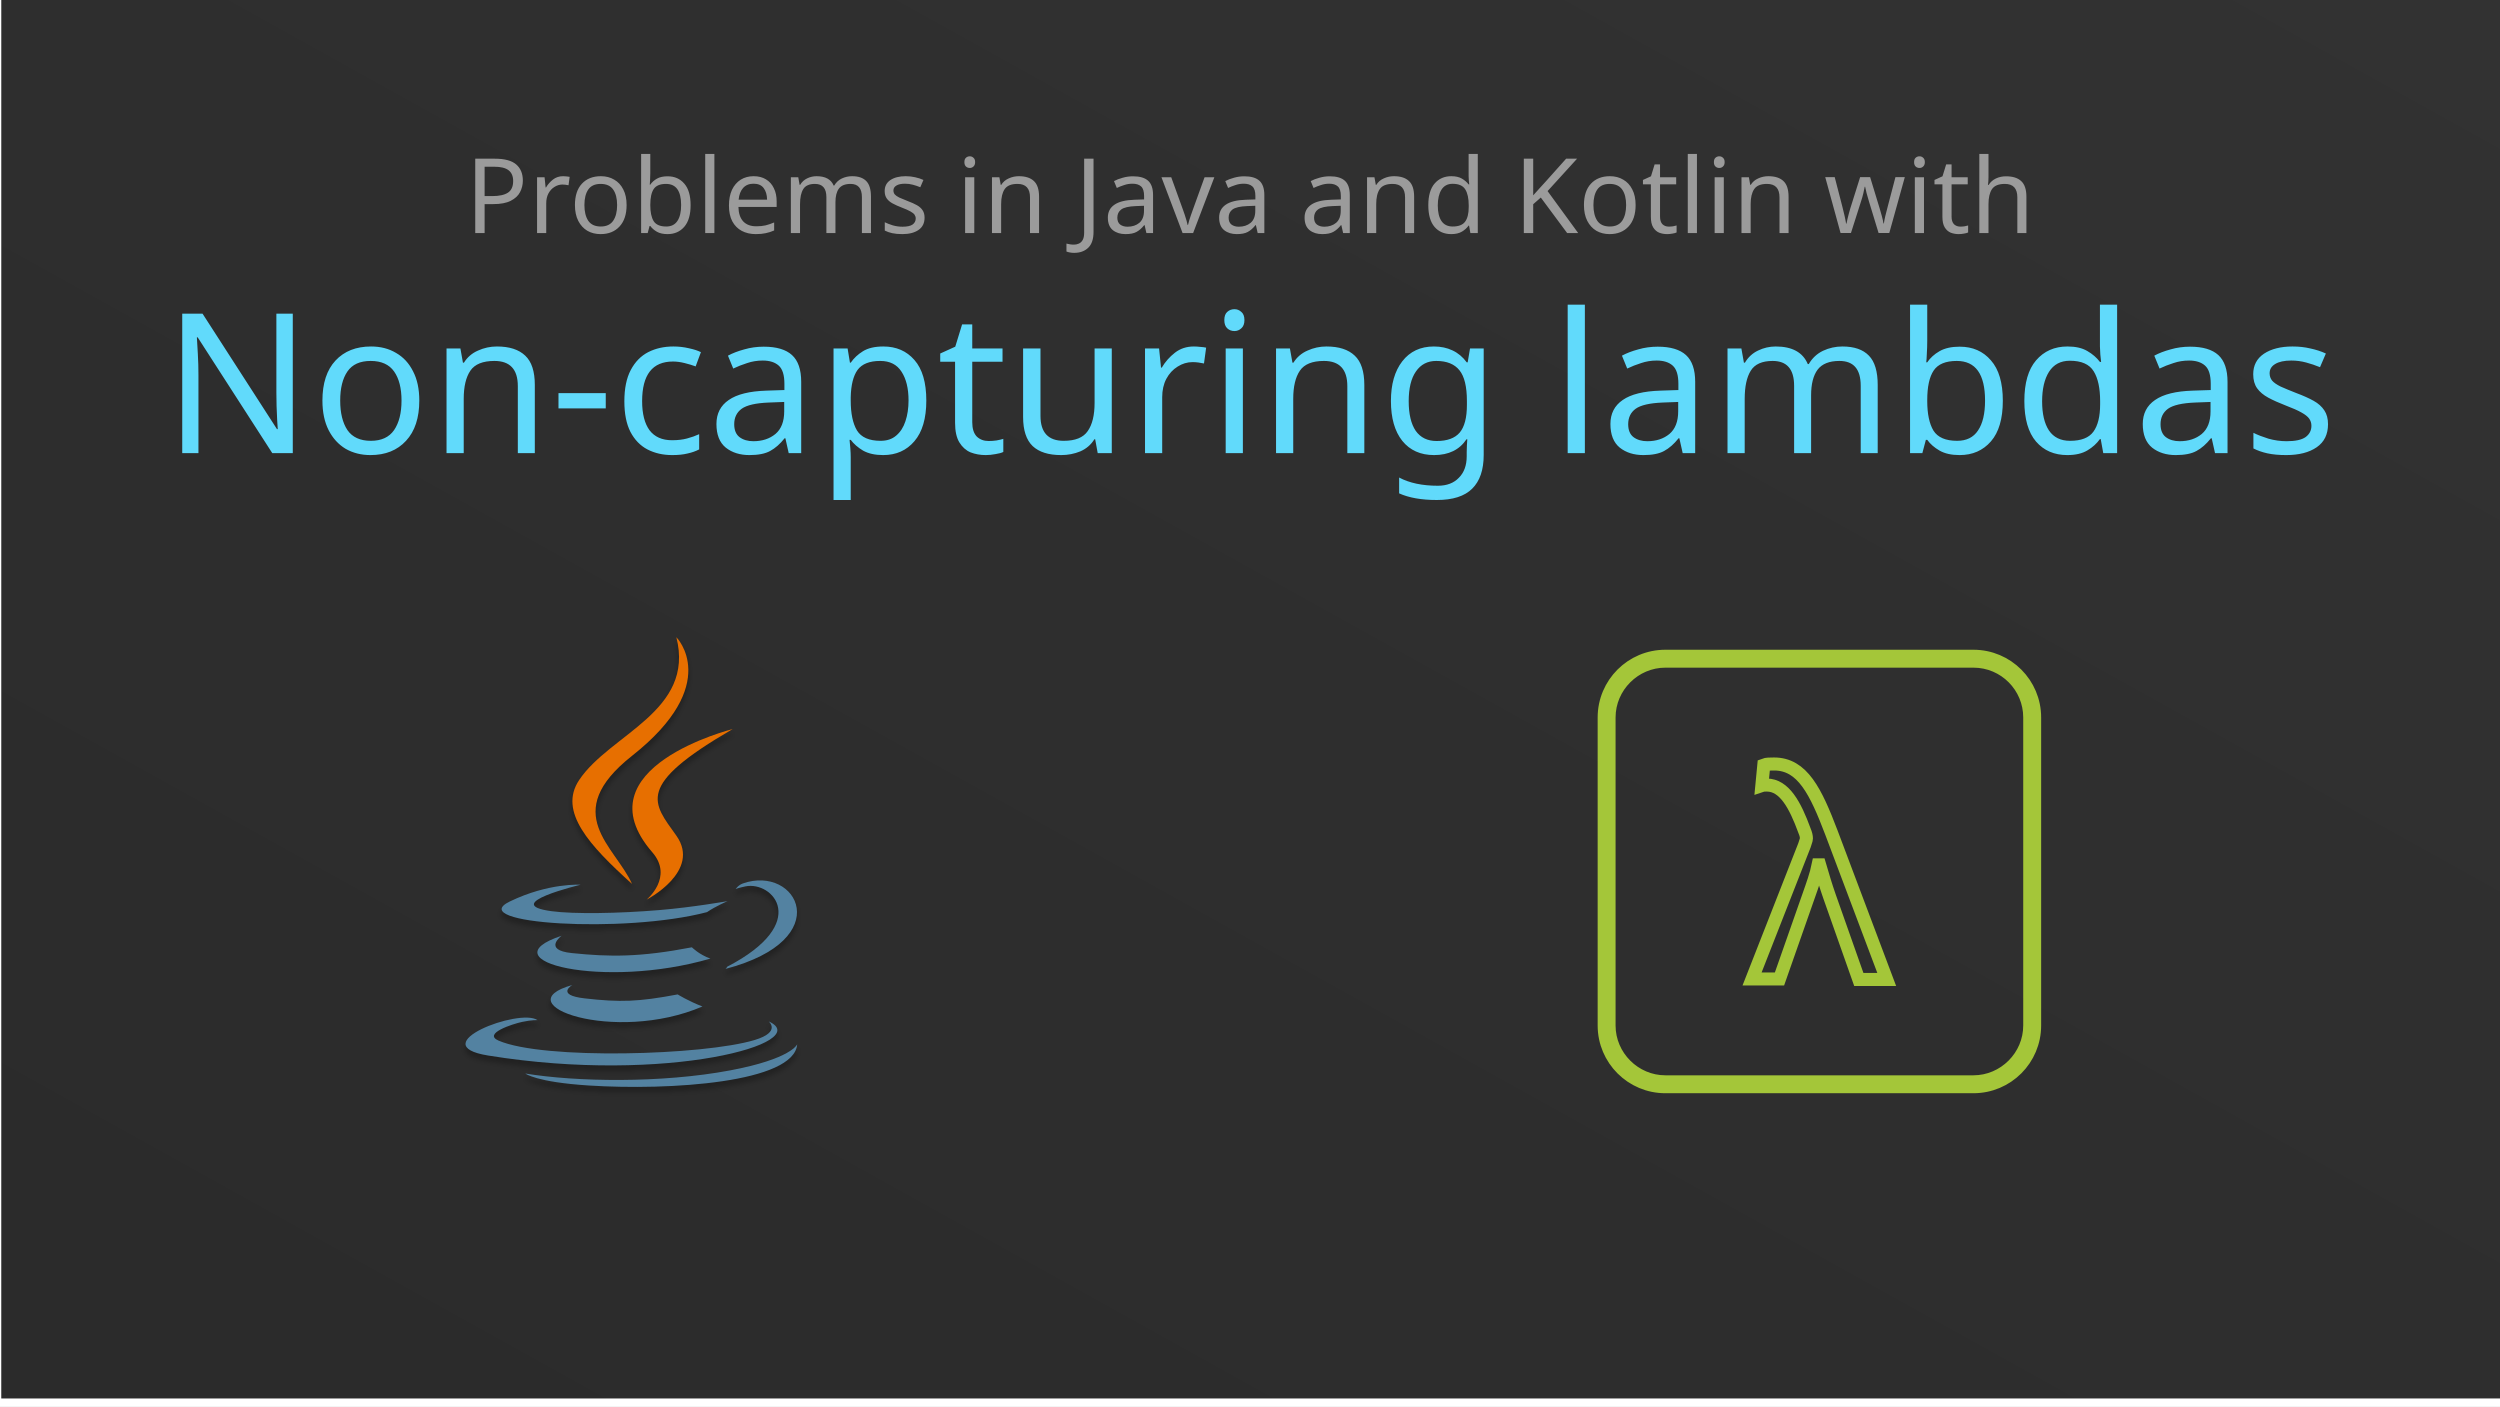
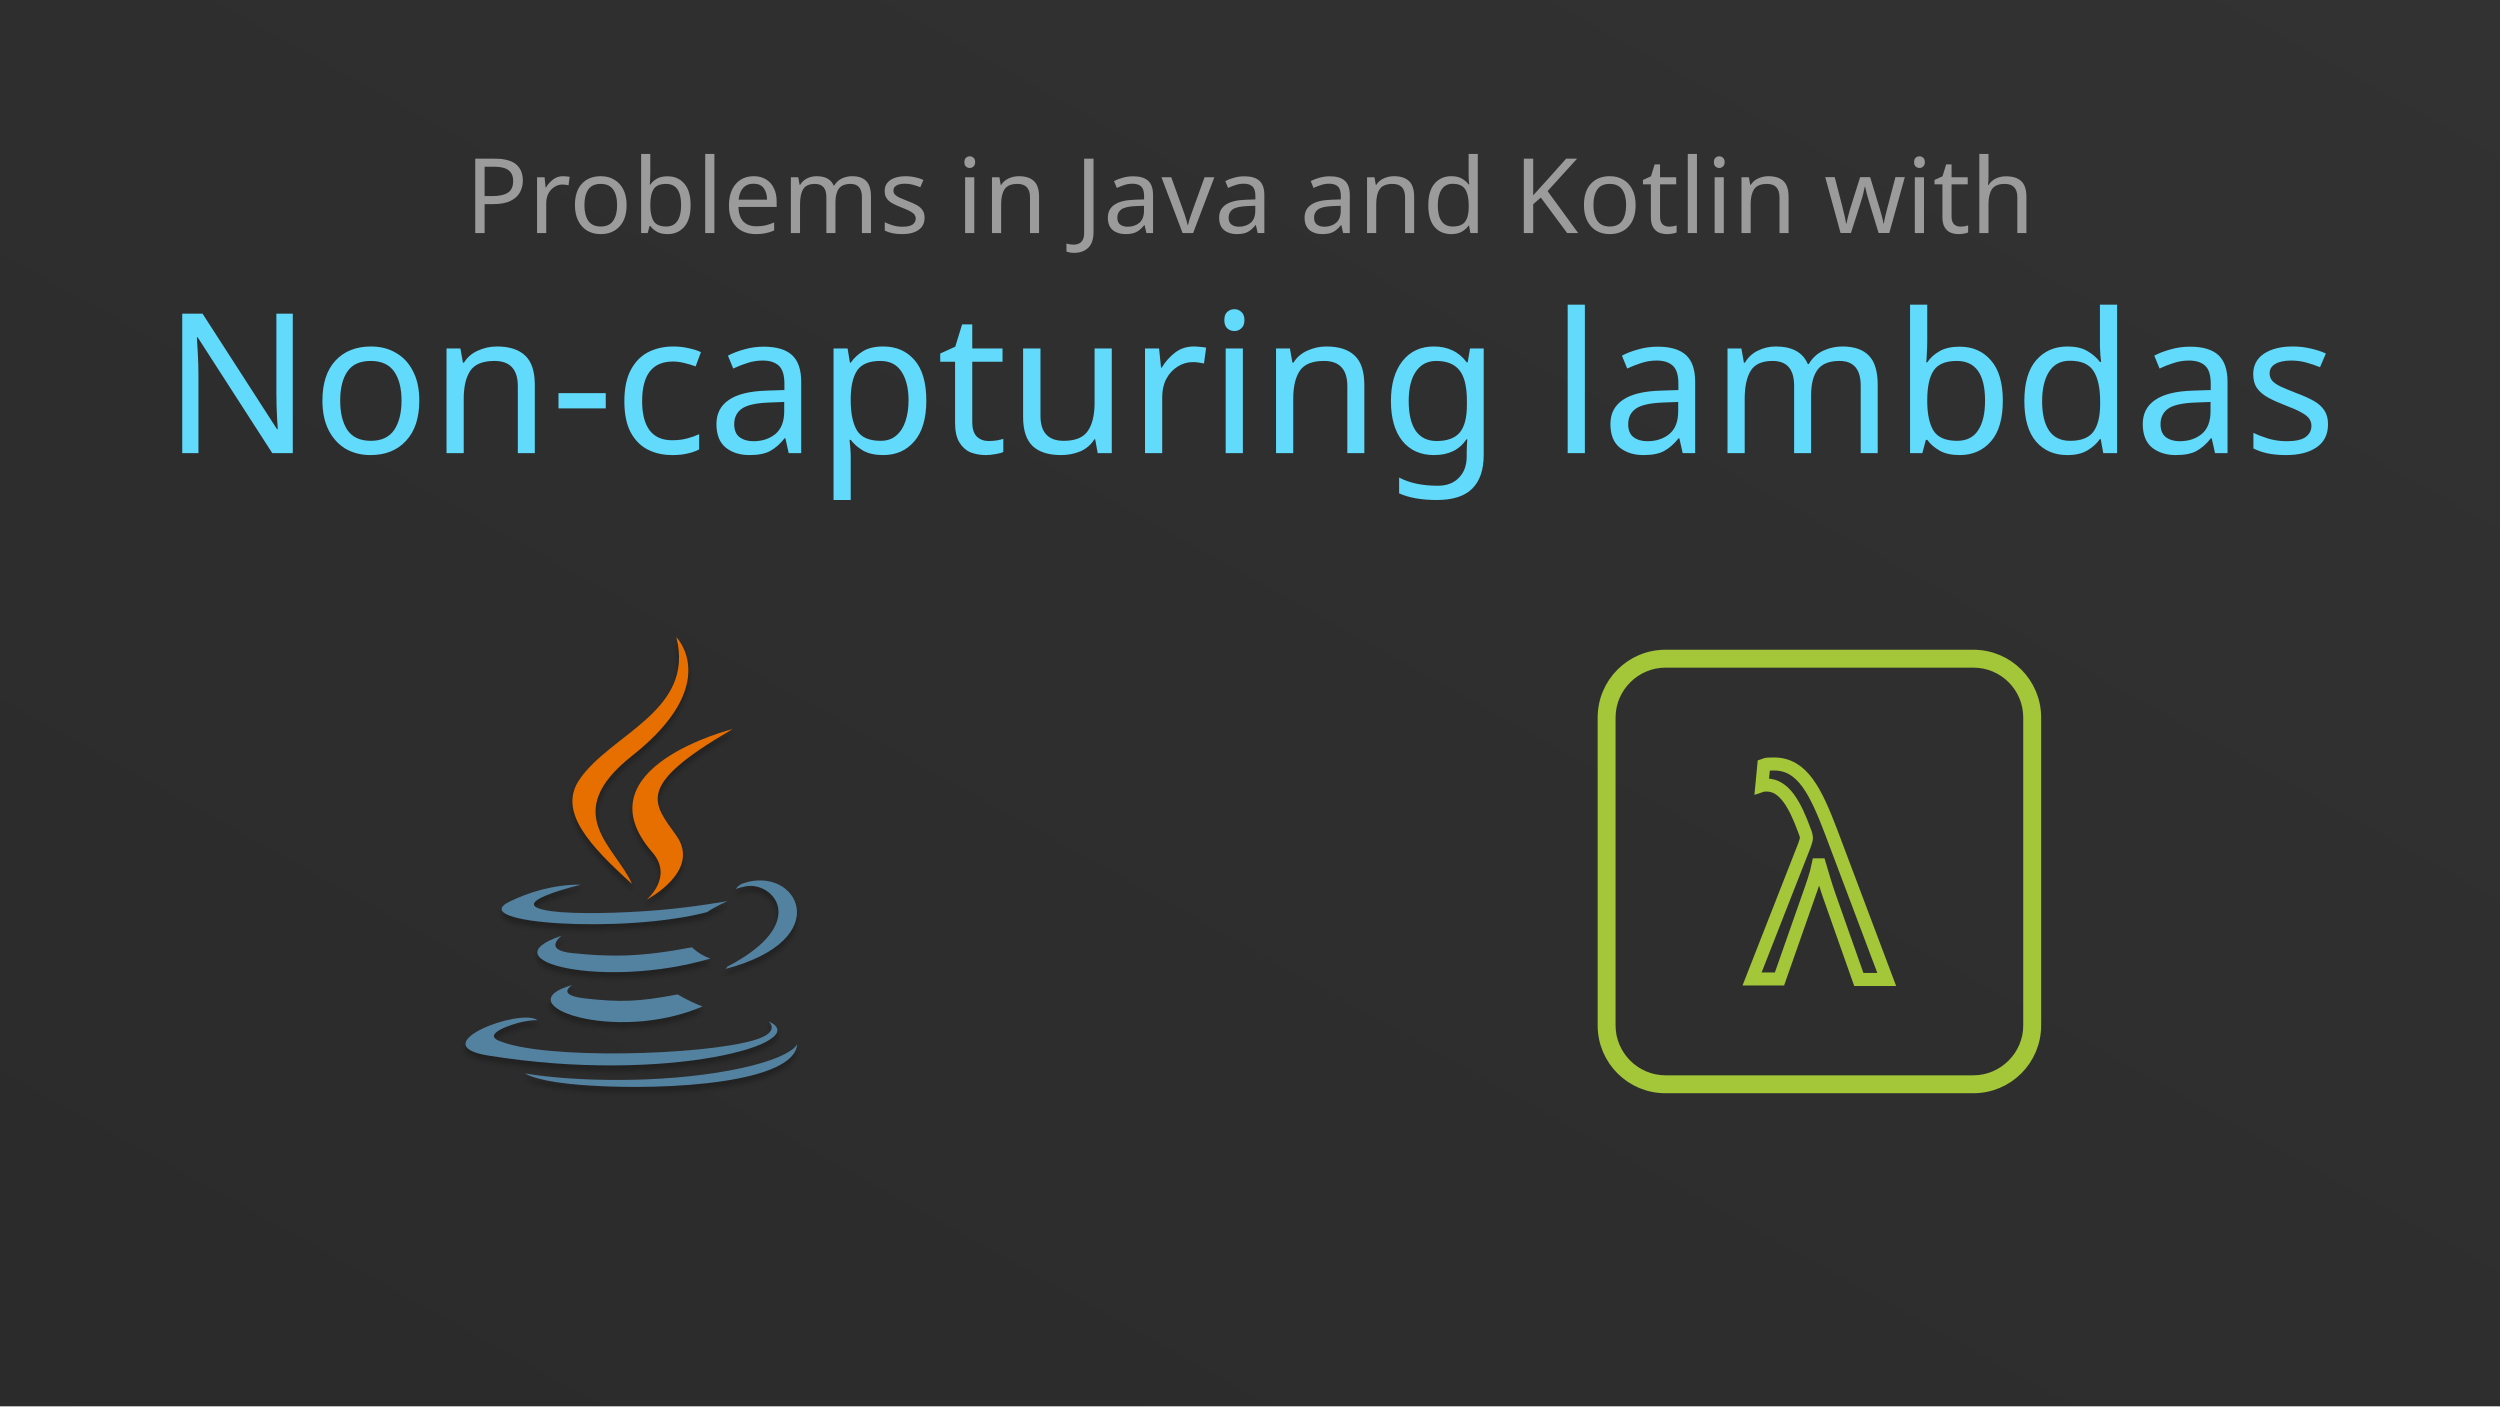
<svg xmlns="http://www.w3.org/2000/svg" width="1920" height="1080" viewBox="0 0 1920 1080" fill="none">
-   <g id="non-capturing-lambda" clip-path="url(#clip0)">
-     <rect width="1920" height="1080" fill="white" />
+   <g id="non-capturing-lambda">
    <g id="Rectangle">
-       <rect x="1" y="-6" width="1920" height="1080" fill="#323232" />
-       <rect x="1" y="-6" width="1920" height="1080" fill="url(#paint0_linear)" fill-opacity="0.15" />
+       <rect width="1920" height="1080" fill="#323232" />
+       <rect width="1920" height="1080" fill="url(#paint0_linear)" fill-opacity="0.15" />
    </g>
    <path id="Java vs Kotlin" d="M224.855 348H209.105L151.805 259.05H151.205C151.405 262.55 151.655 266.9 151.955 272.1C152.255 277.3 152.405 282.65 152.405 288.15V348H139.955V240.9H155.555L212.705 329.55H213.305C213.205 327.95 213.055 325.55 212.855 322.35C212.755 319.15 212.605 315.65 212.405 311.85C212.305 308.05 212.255 304.55 212.255 301.35V240.9H224.855V348ZM322.02 307.65C322.02 320.95 318.62 331.25 311.82 338.55C305.12 345.85 296.02 349.5 284.52 349.5C277.42 349.5 271.07 347.9 265.47 344.7C259.97 341.4 255.62 336.65 252.42 330.45C249.22 324.15 247.62 316.55 247.62 307.65C247.62 294.35 250.97 284.1 257.67 276.9C264.37 269.7 273.47 266.1 284.97 266.1C292.27 266.1 298.67 267.75 304.17 271.05C309.77 274.25 314.12 278.95 317.22 285.15C320.42 291.25 322.02 298.75 322.02 307.65ZM261.27 307.65C261.27 317.15 263.12 324.7 266.82 330.3C270.62 335.8 276.62 338.55 284.82 338.55C292.92 338.55 298.87 335.8 302.67 330.3C306.47 324.7 308.37 317.15 308.37 307.65C308.37 298.15 306.47 290.7 302.67 285.3C298.87 279.9 292.87 277.2 284.67 277.2C276.47 277.2 270.52 279.9 266.82 285.3C263.12 290.7 261.27 298.15 261.27 307.65ZM381.64 266.1C391.24 266.1 398.49 268.45 403.39 273.15C408.29 277.75 410.74 285.25 410.74 295.65V348H397.69V296.55C397.69 283.65 391.69 277.2 379.69 277.2C370.79 277.2 364.64 279.7 361.24 284.7C357.84 289.7 356.14 296.9 356.14 306.3V348H342.94V267.6H353.59L355.54 278.55H356.29C358.89 274.35 362.49 271.25 367.09 269.25C371.69 267.15 376.54 266.1 381.64 266.1ZM428.915 313.65V301.95H465.215V313.65H428.915ZM516.255 349.5C509.155 349.5 502.805 348.05 497.205 345.15C491.705 342.25 487.355 337.75 484.155 331.65C481.055 325.55 479.505 317.75 479.505 308.25C479.505 298.35 481.155 290.3 484.455 284.1C487.755 277.9 492.205 273.35 497.805 270.45C503.505 267.55 509.955 266.1 517.155 266.1C521.255 266.1 525.205 266.55 529.005 267.45C532.805 268.25 535.905 269.25 538.305 270.45L534.255 281.4C531.855 280.5 529.055 279.65 525.855 278.85C522.655 278.05 519.655 277.65 516.855 277.65C501.055 277.65 493.155 287.8 493.155 308.1C493.155 317.8 495.055 325.25 498.855 330.45C502.755 335.55 508.505 338.1 516.105 338.1C520.505 338.1 524.355 337.65 527.655 336.75C531.055 335.85 534.155 334.75 536.955 333.45V345.15C534.255 346.55 531.255 347.6 527.955 348.3C524.755 349.1 520.855 349.5 516.255 349.5ZM586.525 266.25C596.325 266.25 603.575 268.4 608.275 272.7C612.975 277 615.325 283.85 615.325 293.25V348H605.725L603.175 336.6H602.575C599.075 341 595.375 344.25 591.475 346.35C587.675 348.45 582.375 349.5 575.575 349.5C568.275 349.5 562.225 347.6 557.425 343.8C552.625 339.9 550.225 333.85 550.225 325.65C550.225 317.65 553.375 311.5 559.675 307.2C565.975 302.8 575.675 300.4 588.775 300L602.425 299.55V294.75C602.425 288.05 600.975 283.4 598.075 280.8C595.175 278.2 591.075 276.9 585.775 276.9C581.575 276.9 577.575 277.55 573.775 278.85C569.975 280.05 566.425 281.45 563.125 283.05L559.075 273.15C562.575 271.25 566.725 269.65 571.525 268.35C576.325 266.95 581.325 266.25 586.525 266.25ZM602.275 308.7L590.425 309.15C580.425 309.55 573.475 311.15 569.575 313.95C565.775 316.75 563.875 320.7 563.875 325.8C563.875 330.3 565.225 333.6 567.925 335.7C570.725 337.8 574.275 338.85 578.575 338.85C585.375 338.85 591.025 337 595.525 333.3C600.025 329.5 602.275 323.7 602.275 315.9V308.7ZM678.407 266.1C688.307 266.1 696.257 269.55 702.257 276.45C708.357 283.35 711.407 293.75 711.407 307.65C711.407 321.35 708.357 331.75 702.257 338.85C696.257 345.95 688.257 349.5 678.257 349.5C672.057 349.5 666.907 348.35 662.807 346.05C658.807 343.65 655.657 340.9 653.357 337.8H652.457C652.657 339.5 652.857 341.65 653.057 344.25C653.257 346.85 653.357 349.1 653.357 351V384H640.157V267.6H650.957L652.757 278.55H653.357C655.757 275.05 658.907 272.1 662.807 269.7C666.707 267.3 671.907 266.1 678.407 266.1ZM676.007 277.2C667.807 277.2 662.007 279.5 658.607 284.1C655.307 288.7 653.557 295.7 653.357 305.1V307.65C653.357 317.55 654.957 325.2 658.157 330.6C661.457 335.9 667.507 338.55 676.307 338.55C681.207 338.55 685.207 337.2 688.307 334.5C691.507 331.8 693.857 328.15 695.357 323.55C696.957 318.85 697.757 313.5 697.757 307.5C697.757 298.3 695.957 290.95 692.357 285.45C688.857 279.95 683.407 277.2 676.007 277.2ZM759.292 338.7C761.292 338.7 763.342 338.55 765.442 338.25C767.542 337.85 769.242 337.45 770.542 337.05V347.1C769.142 347.8 767.142 348.35 764.542 348.75C761.942 349.25 759.442 349.5 757.042 349.5C752.842 349.5 748.942 348.8 745.342 347.4C741.842 345.9 738.992 343.35 736.792 339.75C734.592 336.15 733.492 331.1 733.492 324.6V277.8H722.092V271.5L733.642 266.25L738.892 249.15H746.692V267.6H769.942V277.8H746.692V324.3C746.692 329.2 747.842 332.85 750.142 335.25C752.542 337.55 755.592 338.7 759.292 338.7ZM853.842 267.6V348H843.042L841.092 337.35H840.492C837.892 341.55 834.292 344.65 829.692 346.65C825.092 348.55 820.192 349.5 814.992 349.5C805.292 349.5 797.992 347.2 793.092 342.6C788.192 337.9 785.742 330.45 785.742 320.25V267.6H799.092V319.35C799.092 332.15 805.042 338.55 816.942 338.55C825.842 338.55 831.992 336.05 835.392 331.05C838.892 326.05 840.642 318.85 840.642 309.45V267.6H853.842ZM916.866 266.1C918.366 266.1 919.966 266.2 921.666 266.4C923.466 266.5 925.016 266.7 926.316 267L924.666 279.15C923.366 278.85 921.916 278.6 920.316 278.4C918.816 278.2 917.366 278.1 915.966 278.1C911.866 278.1 908.016 279.25 904.416 281.55C900.816 283.75 897.916 286.9 895.716 291C893.616 295 892.566 299.7 892.566 305.1V348H879.366V267.6H890.166L891.666 282.3H892.266C894.866 277.9 898.216 274.1 902.316 270.9C906.416 267.7 911.266 266.1 916.866 266.1ZM948.079 237.45C950.079 237.45 951.829 238.15 953.329 239.55C954.929 240.85 955.729 242.95 955.729 245.85C955.729 248.65 954.929 250.75 953.329 252.15C951.829 253.55 950.079 254.25 948.079 254.25C945.879 254.25 944.029 253.55 942.529 252.15C941.029 250.75 940.279 248.65 940.279 245.85C940.279 242.95 941.029 240.85 942.529 239.55C944.029 238.15 945.879 237.45 948.079 237.45ZM954.529 267.6V348H941.329V267.6H954.529ZM1018.7 266.1C1028.3 266.1 1035.55 268.45 1040.45 273.15C1045.35 277.75 1047.8 285.25 1047.8 295.65V348H1034.75V296.55C1034.75 283.65 1028.75 277.2 1016.75 277.2C1007.85 277.2 1001.7 279.7 998.301 284.7C994.901 289.7 993.201 296.9 993.201 306.3V348H980.001V267.6H990.651L992.601 278.55H993.351C995.951 274.35 999.551 271.25 1004.15 269.25C1008.75 267.15 1013.6 266.1 1018.7 266.1ZM1101.23 266.1C1106.53 266.1 1111.28 267.1 1115.48 269.1C1119.78 271.1 1123.43 274.15 1126.43 278.25H1127.18L1128.98 267.6H1139.48V349.35C1139.48 360.85 1136.53 369.5 1130.63 375.3C1124.83 381.1 1115.78 384 1103.48 384C1091.68 384 1082.03 382.3 1074.53 378.9V366.75C1082.43 370.95 1092.33 373.05 1104.23 373.05C1111.13 373.05 1116.53 371 1120.43 366.9C1124.43 362.9 1126.43 357.4 1126.43 350.4V347.25C1126.43 346.05 1126.48 344.35 1126.58 342.15C1126.68 339.85 1126.78 338.25 1126.88 337.35H1126.28C1120.88 345.45 1112.58 349.5 1101.38 349.5C1090.98 349.5 1082.83 345.85 1076.93 338.55C1071.13 331.25 1068.23 321.05 1068.23 307.95C1068.23 295.15 1071.13 285 1076.93 277.5C1082.83 269.9 1090.93 266.1 1101.23 266.1ZM1103.03 277.2C1096.33 277.2 1091.13 279.9 1087.43 285.3C1083.73 290.6 1081.88 298.2 1081.88 308.1C1081.88 318 1083.68 325.6 1087.28 330.9C1090.98 336.1 1096.33 338.7 1103.33 338.7C1111.43 338.7 1117.33 336.55 1121.03 332.25C1124.73 327.85 1126.58 320.8 1126.58 311.1V307.95C1126.58 296.95 1124.68 289.1 1120.88 284.4C1117.08 279.6 1111.13 277.2 1103.03 277.2ZM1217.18 348H1203.98V234H1217.18V348ZM1273.1 266.25C1282.9 266.25 1290.15 268.4 1294.85 272.7C1299.55 277 1301.9 283.85 1301.9 293.25V348H1292.3L1289.75 336.6H1289.15C1285.65 341 1281.95 344.25 1278.05 346.35C1274.25 348.45 1268.95 349.5 1262.15 349.5C1254.85 349.5 1248.8 347.6 1244 343.8C1239.2 339.9 1236.8 333.85 1236.8 325.65C1236.8 317.65 1239.95 311.5 1246.25 307.2C1252.55 302.8 1262.25 300.4 1275.35 300L1289 299.55V294.75C1289 288.05 1287.55 283.4 1284.65 280.8C1281.75 278.2 1277.65 276.9 1272.35 276.9C1268.15 276.9 1264.15 277.55 1260.35 278.85C1256.55 280.05 1253 281.45 1249.7 283.05L1245.65 273.15C1249.15 271.25 1253.3 269.65 1258.1 268.35C1262.9 266.95 1267.9 266.25 1273.1 266.25ZM1288.85 308.7L1277 309.15C1267 309.55 1260.05 311.15 1256.15 313.95C1252.35 316.75 1250.45 320.7 1250.45 325.8C1250.45 330.3 1251.8 333.6 1254.5 335.7C1257.3 337.8 1260.85 338.85 1265.15 338.85C1271.95 338.85 1277.6 337 1282.1 333.3C1286.6 329.5 1288.85 323.7 1288.85 315.9V308.7ZM1414.93 266.1C1424.03 266.1 1430.83 268.45 1435.33 273.15C1439.83 277.75 1442.08 285.25 1442.08 295.65V348H1429.03V296.25C1429.03 283.55 1423.58 277.2 1412.68 277.2C1404.88 277.2 1399.28 279.45 1395.88 283.95C1392.58 288.45 1390.93 295 1390.93 303.6V348H1377.88V296.25C1377.88 283.55 1372.38 277.2 1361.38 277.2C1353.28 277.2 1347.68 279.7 1344.58 284.7C1341.48 289.7 1339.93 296.9 1339.93 306.3V348H1326.73V267.6H1337.38L1339.33 278.55H1340.08C1342.58 274.35 1345.93 271.25 1350.13 269.25C1354.43 267.15 1358.98 266.1 1363.78 266.1C1376.38 266.1 1384.58 270.6 1388.38 279.6H1389.13C1391.83 275 1395.48 271.6 1400.08 269.4C1404.78 267.2 1409.73 266.1 1414.93 266.1ZM1480.12 234V261.75C1480.12 265.15 1480.02 268.35 1479.82 271.35C1479.72 274.25 1479.57 276.55 1479.37 278.25H1480.12C1482.42 274.85 1485.57 272 1489.57 269.7C1493.57 267.4 1498.72 266.25 1505.02 266.25C1515.02 266.25 1523.02 269.75 1529.02 276.75C1535.12 283.65 1538.17 294 1538.17 307.8C1538.17 321.6 1535.12 332 1529.02 339C1522.92 346 1514.92 349.5 1505.02 349.5C1498.72 349.5 1493.57 348.35 1489.57 346.05C1485.57 343.75 1482.42 341 1480.12 337.8H1479.07L1476.37 348H1466.92V234H1480.12ZM1502.77 277.2C1494.27 277.2 1488.37 279.65 1485.07 284.55C1481.77 289.45 1480.12 297.05 1480.12 307.35V307.95C1480.12 317.85 1481.72 325.45 1484.92 330.75C1488.22 335.95 1494.27 338.55 1503.07 338.55C1510.27 338.55 1515.62 335.9 1519.12 330.6C1522.72 325.3 1524.52 317.65 1524.52 307.65C1524.52 287.35 1517.27 277.2 1502.77 277.2ZM1587.7 349.5C1577.7 349.5 1569.7 346.05 1563.7 339.15C1557.7 332.15 1554.7 321.75 1554.7 307.95C1554.7 294.15 1557.7 283.75 1563.7 276.75C1569.8 269.65 1577.85 266.1 1587.85 266.1C1594.05 266.1 1599.1 267.25 1603 269.55C1607 271.85 1610.25 274.65 1612.75 277.95H1613.65C1613.55 276.65 1613.35 274.75 1613.05 272.25C1612.85 269.65 1612.75 267.6 1612.75 266.1V234H1625.95V348H1615.3L1613.35 337.2H1612.75C1610.35 340.6 1607.15 343.5 1603.15 345.9C1599.15 348.3 1594 349.5 1587.7 349.5ZM1589.8 338.55C1598.3 338.55 1604.25 336.25 1607.65 331.65C1611.15 326.95 1612.9 319.9 1612.9 310.5V308.1C1612.9 298.1 1611.25 290.45 1607.95 285.15C1604.65 279.75 1598.55 277.05 1589.65 277.05C1582.55 277.05 1577.2 279.9 1573.6 285.6C1570.1 291.2 1568.35 298.75 1568.35 308.25C1568.35 317.85 1570.1 325.3 1573.6 330.6C1577.2 335.9 1582.6 338.55 1589.8 338.55ZM1681.94 266.25C1691.74 266.25 1698.99 268.4 1703.69 272.7C1708.39 277 1710.74 283.85 1710.74 293.25V348H1701.14L1698.59 336.6H1697.99C1694.49 341 1690.79 344.25 1686.89 346.35C1683.09 348.45 1677.79 349.5 1670.99 349.5C1663.69 349.5 1657.64 347.6 1652.84 343.8C1648.04 339.9 1645.64 333.85 1645.64 325.65C1645.64 317.65 1648.79 311.5 1655.09 307.2C1661.39 302.8 1671.09 300.4 1684.19 300L1697.84 299.55V294.75C1697.84 288.05 1696.39 283.4 1693.49 280.8C1690.59 278.2 1686.49 276.9 1681.19 276.9C1676.99 276.9 1672.99 277.55 1669.19 278.85C1665.39 280.05 1661.84 281.45 1658.54 283.05L1654.49 273.15C1657.99 271.25 1662.14 269.65 1666.94 268.35C1671.74 266.95 1676.74 266.25 1681.94 266.25ZM1697.69 308.7L1685.84 309.15C1675.84 309.55 1668.89 311.15 1664.99 313.95C1661.19 316.75 1659.29 320.7 1659.29 325.8C1659.29 330.3 1660.64 333.6 1663.34 335.7C1666.14 337.8 1669.69 338.85 1673.99 338.85C1680.79 338.85 1686.44 337 1690.94 333.3C1695.44 329.5 1697.69 323.7 1697.69 315.9V308.7ZM1787.92 325.8C1787.92 333.6 1785.02 339.5 1779.22 343.5C1773.42 347.5 1765.62 349.5 1755.82 349.5C1750.22 349.5 1745.37 349.05 1741.27 348.15C1737.27 347.25 1733.72 346 1730.62 344.4V332.4C1733.82 334 1737.67 335.5 1742.17 336.9C1746.77 338.2 1751.42 338.85 1756.12 338.85C1762.82 338.85 1767.67 337.8 1770.67 335.7C1773.67 333.5 1775.17 330.6 1775.17 327C1775.17 325 1774.62 323.2 1773.52 321.6C1772.42 320 1770.42 318.4 1767.52 316.8C1764.72 315.2 1760.67 313.4 1755.37 311.4C1750.17 309.4 1745.72 307.4 1742.02 305.4C1738.32 303.4 1735.47 301 1733.47 298.2C1731.47 295.4 1730.47 291.8 1730.47 287.4C1730.47 280.6 1733.22 275.35 1738.72 271.65C1744.32 267.95 1751.62 266.1 1760.62 266.1C1765.52 266.1 1770.07 266.6 1774.27 267.6C1778.57 268.5 1782.57 269.8 1786.27 271.5L1781.77 282C1778.37 280.6 1774.82 279.4 1771.12 278.4C1767.42 277.4 1763.62 276.9 1759.72 276.9C1754.32 276.9 1750.17 277.8 1747.27 279.6C1744.47 281.3 1743.07 283.65 1743.07 286.65C1743.07 288.85 1743.72 290.75 1745.02 292.35C1746.32 293.85 1748.47 295.35 1751.47 296.85C1754.57 298.25 1758.67 299.95 1763.77 301.95C1768.87 303.85 1773.22 305.8 1776.82 307.8C1780.42 309.8 1783.17 312.25 1785.07 315.15C1786.97 317.95 1787.92 321.5 1787.92 325.8Z" fill="#61DAFB" />
    <path id="Android development" d="M380.107 121.88C387.573 121.88 393.013 123.347 396.427 126.28C399.84 129.213 401.547 133.347 401.547 138.68C401.547 141.827 400.827 144.787 399.387 147.56C398 150.28 395.627 152.493 392.267 154.2C388.96 155.907 384.453 156.76 378.747 156.76H372.187V179H364.987V121.88H380.107ZM379.467 128.04H372.187V150.6H377.947C383.387 150.6 387.44 149.72 390.107 147.96C392.773 146.2 394.107 143.213 394.107 139C394.107 135.32 392.933 132.573 390.587 130.76C388.24 128.947 384.533 128.04 379.467 128.04ZM432.464 135.32C433.264 135.32 434.117 135.373 435.024 135.48C435.984 135.533 436.811 135.64 437.504 135.8L436.624 142.28C435.931 142.12 435.157 141.987 434.304 141.88C433.504 141.773 432.731 141.72 431.984 141.72C429.797 141.72 427.744 142.333 425.824 143.56C423.904 144.733 422.357 146.413 421.184 148.6C420.064 150.733 419.504 153.24 419.504 156.12V179H412.464V136.12H418.224L419.024 143.96H419.344C420.731 141.613 422.517 139.587 424.704 137.88C426.891 136.173 429.477 135.32 432.464 135.32ZM481.228 157.48C481.228 164.573 479.415 170.067 475.788 173.96C472.215 177.853 467.362 179.8 461.228 179.8C457.442 179.8 454.055 178.947 451.068 177.24C448.135 175.48 445.815 172.947 444.108 169.64C442.402 166.28 441.548 162.227 441.548 157.48C441.548 150.387 443.335 144.92 446.908 141.08C450.482 137.24 455.335 135.32 461.468 135.32C465.362 135.32 468.775 136.2 471.708 137.96C474.695 139.667 477.015 142.173 478.668 145.48C480.375 148.733 481.228 152.733 481.228 157.48ZM448.828 157.48C448.828 162.547 449.815 166.573 451.788 169.56C453.815 172.493 457.015 173.96 461.388 173.96C465.708 173.96 468.882 172.493 470.908 169.56C472.935 166.573 473.948 162.547 473.948 157.48C473.948 152.413 472.935 148.44 470.908 145.56C468.882 142.68 465.682 141.24 461.308 141.24C456.935 141.24 453.762 142.68 451.788 145.56C449.815 148.44 448.828 152.413 448.828 157.48ZM499.426 118.2V133C499.426 134.813 499.373 136.52 499.266 138.12C499.213 139.667 499.133 140.893 499.026 141.8H499.426C500.653 139.987 502.333 138.467 504.466 137.24C506.599 136.013 509.346 135.4 512.706 135.4C518.039 135.4 522.306 137.267 525.506 141C528.759 144.68 530.386 150.2 530.386 157.56C530.386 164.92 528.759 170.467 525.506 174.2C522.253 177.933 517.986 179.8 512.706 179.8C509.346 179.8 506.599 179.187 504.466 177.96C502.333 176.733 500.653 175.267 499.426 173.56H498.866L497.426 179H492.386V118.2H499.426ZM511.506 141.24C506.973 141.24 503.826 142.547 502.066 145.16C500.306 147.773 499.426 151.827 499.426 157.32V157.64C499.426 162.92 500.279 166.973 501.986 169.8C503.746 172.573 506.973 173.96 511.666 173.96C515.506 173.96 518.359 172.547 520.226 169.72C522.146 166.893 523.106 162.813 523.106 157.48C523.106 146.653 519.239 141.24 511.506 141.24ZM548.645 179H541.605V118.2H548.645V179ZM578.79 135.32C582.47 135.32 585.616 136.12 588.23 137.72C590.896 139.32 592.923 141.587 594.31 144.52C595.75 147.4 596.47 150.787 596.47 154.68V158.92H567.11C567.216 163.773 568.443 167.48 570.79 170.04C573.19 172.547 576.523 173.8 580.79 173.8C583.51 173.8 585.91 173.56 587.99 173.08C590.123 172.547 592.31 171.8 594.55 170.84V177C592.363 177.96 590.203 178.653 588.07 179.08C585.936 179.56 583.403 179.8 580.47 179.8C576.416 179.8 572.816 178.973 569.67 177.32C566.576 175.667 564.15 173.213 562.39 169.96C560.683 166.653 559.83 162.627 559.83 157.88C559.83 153.187 560.603 149.16 562.15 145.8C563.75 142.44 565.963 139.853 568.79 138.04C571.67 136.227 575.003 135.32 578.79 135.32ZM578.71 141.08C575.35 141.08 572.683 142.173 570.71 144.36C568.79 146.493 567.643 149.48 567.27 153.32H589.11C589.056 149.693 588.203 146.76 586.55 144.52C584.896 142.227 582.283 141.08 578.71 141.08ZM654.426 135.32C659.279 135.32 662.906 136.573 665.306 139.08C667.706 141.533 668.906 145.533 668.906 151.08V179H661.946V151.4C661.946 144.627 659.039 141.24 653.226 141.24C649.066 141.24 646.079 142.44 644.266 144.84C642.506 147.24 641.626 150.733 641.626 155.32V179H634.666V151.4C634.666 144.627 631.733 141.24 625.866 141.24C621.546 141.24 618.559 142.573 616.906 145.24C615.253 147.907 614.426 151.747 614.426 156.76V179H607.386V136.12H613.066L614.106 141.96H614.506C615.839 139.72 617.626 138.067 619.866 137C622.159 135.88 624.586 135.32 627.146 135.32C633.866 135.32 638.239 137.72 640.266 142.52H640.666C642.106 140.067 644.053 138.253 646.506 137.08C649.013 135.907 651.653 135.32 654.426 135.32ZM710.072 167.16C710.072 171.32 708.525 174.467 705.432 176.6C702.338 178.733 698.178 179.8 692.952 179.8C689.965 179.8 687.378 179.56 685.192 179.08C683.058 178.6 681.165 177.933 679.512 177.08V170.68C681.218 171.533 683.272 172.333 685.672 173.08C688.125 173.773 690.605 174.12 693.112 174.12C696.685 174.12 699.272 173.56 700.872 172.44C702.472 171.267 703.272 169.72 703.272 167.8C703.272 166.733 702.978 165.773 702.392 164.92C701.805 164.067 700.738 163.213 699.192 162.36C697.698 161.507 695.538 160.547 692.712 159.48C689.938 158.413 687.565 157.347 685.592 156.28C683.618 155.213 682.098 153.933 681.032 152.44C679.965 150.947 679.432 149.027 679.432 146.68C679.432 143.053 680.898 140.253 683.832 138.28C686.818 136.307 690.712 135.32 695.512 135.32C698.125 135.32 700.552 135.587 702.792 136.12C705.085 136.6 707.218 137.293 709.192 138.2L706.792 143.8C704.978 143.053 703.085 142.413 701.112 141.88C699.138 141.347 697.112 141.08 695.032 141.08C692.152 141.08 689.938 141.56 688.392 142.52C686.898 143.427 686.152 144.68 686.152 146.28C686.152 147.453 686.498 148.467 687.192 149.32C687.885 150.12 689.032 150.92 690.632 151.72C692.285 152.467 694.472 153.373 697.192 154.44C699.912 155.453 702.232 156.493 704.152 157.56C706.072 158.627 707.538 159.933 708.552 161.48C709.565 162.973 710.072 164.867 710.072 167.16ZM744.814 120.04C745.881 120.04 746.814 120.413 747.614 121.16C748.467 121.853 748.894 122.973 748.894 124.52C748.894 126.013 748.467 127.133 747.614 127.88C746.814 128.627 745.881 129 744.814 129C743.641 129 742.654 128.627 741.854 127.88C741.054 127.133 740.654 126.013 740.654 124.52C740.654 122.973 741.054 121.853 741.854 121.16C742.654 120.413 743.641 120.04 744.814 120.04ZM748.254 136.12V179H741.214V136.12H748.254ZM782.479 135.32C787.599 135.32 791.466 136.573 794.079 139.08C796.692 141.533 797.999 145.533 797.999 151.08V179H791.039V151.56C791.039 144.68 787.839 141.24 781.439 141.24C776.692 141.24 773.412 142.573 771.599 145.24C769.786 147.907 768.879 151.747 768.879 156.76V179H761.839V136.12H767.519L768.559 141.96H768.959C770.346 139.72 772.266 138.067 774.719 137C777.172 135.88 779.759 135.32 782.479 135.32ZM824.953 194.2C823.673 194.2 822.553 194.093 821.593 193.88C820.633 193.72 819.78 193.48 819.033 193.16V187.08C819.887 187.293 820.793 187.48 821.753 187.64C822.713 187.8 823.727 187.88 824.793 187.88C826.127 187.88 827.38 187.613 828.553 187.08C829.78 186.547 830.767 185.613 831.513 184.28C832.26 182.947 832.633 181.08 832.633 178.68V121.88H839.833V178.12C839.833 183.613 838.473 187.667 835.753 190.28C833.033 192.893 829.433 194.2 824.953 194.2ZM870.188 135.4C875.415 135.4 879.282 136.547 881.788 138.84C884.295 141.133 885.548 144.787 885.548 149.8V179H880.428L879.068 172.92H878.748C876.882 175.267 874.908 177 872.828 178.12C870.802 179.24 867.975 179.8 864.348 179.8C860.455 179.8 857.228 178.787 854.668 176.76C852.108 174.68 850.828 171.453 850.828 167.08C850.828 162.813 852.508 159.533 855.868 157.24C859.228 154.893 864.402 153.613 871.388 153.4L878.668 153.16V150.6C878.668 147.027 877.895 144.547 876.348 143.16C874.802 141.773 872.615 141.08 869.788 141.08C867.548 141.08 865.415 141.427 863.388 142.12C861.362 142.76 859.468 143.507 857.708 144.36L855.548 139.08C857.415 138.067 859.628 137.213 862.188 136.52C864.748 135.773 867.415 135.4 870.188 135.4ZM878.588 158.04L872.268 158.28C866.935 158.493 863.228 159.347 861.148 160.84C859.122 162.333 858.108 164.44 858.108 167.16C858.108 169.56 858.828 171.32 860.268 172.44C861.762 173.56 863.655 174.12 865.948 174.12C869.575 174.12 872.588 173.133 874.988 171.16C877.388 169.133 878.588 166.04 878.588 161.88V158.04ZM908.232 179L891.992 136.12H899.512L908.632 161.4C909.059 162.573 909.512 163.88 909.992 165.32C910.472 166.76 910.899 168.147 911.272 169.48C911.646 170.76 911.912 171.853 912.072 172.76H912.392C912.606 171.853 912.899 170.733 913.272 169.4C913.699 168.067 914.152 166.68 914.632 165.24C915.166 163.8 915.619 162.52 915.992 161.4L925.112 136.12H932.632L916.312 179H908.232ZM955.657 135.4C960.884 135.4 964.751 136.547 967.257 138.84C969.764 141.133 971.017 144.787 971.017 149.8V179H965.897L964.537 172.92H964.217C962.351 175.267 960.377 177 958.297 178.12C956.271 179.24 953.444 179.8 949.817 179.8C945.924 179.8 942.697 178.787 940.137 176.76C937.577 174.68 936.297 171.453 936.297 167.08C936.297 162.813 937.977 159.533 941.337 157.24C944.697 154.893 949.871 153.613 956.857 153.4L964.137 153.16V150.6C964.137 147.027 963.364 144.547 961.817 143.16C960.271 141.773 958.084 141.08 955.257 141.08C953.017 141.08 950.884 141.427 948.857 142.12C946.831 142.76 944.937 143.507 943.177 144.36L941.017 139.08C942.884 138.067 945.097 137.213 947.657 136.52C950.217 135.773 952.884 135.4 955.657 135.4ZM964.057 158.04L957.737 158.28C952.404 158.493 948.697 159.347 946.617 160.84C944.591 162.333 943.577 164.44 943.577 167.16C943.577 169.56 944.297 171.32 945.737 172.44C947.231 173.56 949.124 174.12 951.417 174.12C955.044 174.12 958.057 173.133 960.457 171.16C962.857 169.133 964.057 166.04 964.057 161.88V158.04ZM1021.28 135.4C1026.51 135.4 1030.38 136.547 1032.88 138.84C1035.39 141.133 1036.64 144.787 1036.64 149.8V179H1031.52L1030.16 172.92H1029.84C1027.98 175.267 1026 177 1023.92 178.12C1021.9 179.24 1019.07 179.8 1015.44 179.8C1011.55 179.8 1008.32 178.787 1005.76 176.76C1003.2 174.68 1001.92 171.453 1001.92 167.08C1001.92 162.813 1003.6 159.533 1006.96 157.24C1010.32 154.893 1015.5 153.613 1022.48 153.4L1029.76 153.16V150.6C1029.76 147.027 1028.99 144.547 1027.44 143.16C1025.9 141.773 1023.71 141.08 1020.88 141.08C1018.64 141.08 1016.51 141.427 1014.48 142.12C1012.46 142.76 1010.56 143.507 1008.8 144.36L1006.64 139.08C1008.51 138.067 1010.72 137.213 1013.28 136.52C1015.84 135.773 1018.51 135.4 1021.28 135.4ZM1029.68 158.04L1023.36 158.28C1018.03 158.493 1014.32 159.347 1012.24 160.84C1010.22 162.333 1009.2 164.44 1009.2 167.16C1009.2 169.56 1009.92 171.32 1011.36 172.44C1012.86 173.56 1014.75 174.12 1017.04 174.12C1020.67 174.12 1023.68 173.133 1026.08 171.16C1028.48 169.133 1029.68 166.04 1029.68 161.88V158.04ZM1070.53 135.32C1075.65 135.32 1079.51 136.573 1082.13 139.08C1084.74 141.533 1086.05 145.533 1086.05 151.08V179H1079.09V151.56C1079.09 144.68 1075.89 141.24 1069.49 141.24C1064.74 141.24 1061.46 142.573 1059.65 145.24C1057.83 147.907 1056.93 151.747 1056.93 156.76V179H1049.89V136.12H1055.57L1056.61 141.96H1057.01C1058.39 139.72 1060.31 138.067 1062.77 137C1065.22 135.88 1067.81 135.32 1070.53 135.32ZM1114.54 179.8C1109.21 179.8 1104.94 177.96 1101.74 174.28C1098.54 170.547 1096.94 165 1096.94 157.64C1096.94 150.28 1098.54 144.733 1101.74 141C1104.99 137.213 1109.29 135.32 1114.62 135.32C1117.93 135.32 1120.62 135.933 1122.7 137.16C1124.83 138.387 1126.57 139.88 1127.9 141.64H1128.38C1128.33 140.947 1128.22 139.933 1128.06 138.6C1127.95 137.213 1127.9 136.12 1127.9 135.32V118.2H1134.94V179H1129.26L1128.22 173.24H1127.9C1126.62 175.053 1124.91 176.6 1122.78 177.88C1120.65 179.16 1117.9 179.8 1114.54 179.8ZM1115.66 173.96C1120.19 173.96 1123.37 172.733 1125.18 170.28C1127.05 167.773 1127.98 164.013 1127.98 159V157.72C1127.98 152.387 1127.1 148.307 1125.34 145.48C1123.58 142.6 1120.33 141.16 1115.58 141.16C1111.79 141.16 1108.94 142.68 1107.02 145.72C1105.15 148.707 1104.22 152.733 1104.22 157.8C1104.22 162.92 1105.15 166.893 1107.02 169.72C1108.94 172.547 1111.82 173.96 1115.66 173.96ZM1212.06 179H1203.58L1183.34 151.72L1177.5 156.84V179H1170.3V121.88H1177.5V150.04C1179.1 148.227 1180.73 146.413 1182.38 144.6C1184.03 142.787 1185.69 140.973 1187.34 139.16L1202.78 121.88H1211.18L1188.54 146.76L1212.06 179ZM1256.15 157.48C1256.15 164.573 1254.34 170.067 1250.71 173.96C1247.14 177.853 1242.28 179.8 1236.15 179.8C1232.36 179.8 1228.98 178.947 1225.99 177.24C1223.06 175.48 1220.74 172.947 1219.03 169.64C1217.32 166.28 1216.47 162.227 1216.47 157.48C1216.47 150.387 1218.26 144.92 1221.83 141.08C1225.4 137.24 1230.26 135.32 1236.39 135.32C1240.28 135.32 1243.7 136.2 1246.63 137.96C1249.62 139.667 1251.94 142.173 1253.59 145.48C1255.3 148.733 1256.15 152.733 1256.15 157.48ZM1223.75 157.48C1223.75 162.547 1224.74 166.573 1226.71 169.56C1228.74 172.493 1231.94 173.96 1236.31 173.96C1240.63 173.96 1243.8 172.493 1245.83 169.56C1247.86 166.573 1248.87 162.547 1248.87 157.48C1248.87 152.413 1247.86 148.44 1245.83 145.56C1243.8 142.68 1240.6 141.24 1236.23 141.24C1231.86 141.24 1228.68 142.68 1226.71 145.56C1224.74 148.44 1223.75 152.413 1223.75 157.48ZM1281.63 174.04C1282.69 174.04 1283.79 173.96 1284.91 173.8C1286.03 173.587 1286.93 173.373 1287.63 173.16V178.52C1286.88 178.893 1285.81 179.187 1284.43 179.4C1283.04 179.667 1281.71 179.8 1280.43 179.8C1278.19 179.8 1276.11 179.427 1274.19 178.68C1272.32 177.88 1270.8 176.52 1269.63 174.6C1268.45 172.68 1267.87 169.987 1267.87 166.52V141.56H1261.79V138.2L1267.95 135.4L1270.75 126.28H1274.91V136.12H1287.31V141.56H1274.91V166.36C1274.91 168.973 1275.52 170.92 1276.75 172.2C1278.03 173.427 1279.65 174.04 1281.63 174.04ZM1303.25 179H1296.21V118.2H1303.25V179ZM1320.44 120.04C1321.51 120.04 1322.44 120.413 1323.24 121.16C1324.09 121.853 1324.52 122.973 1324.52 124.52C1324.52 126.013 1324.09 127.133 1323.24 127.88C1322.44 128.627 1321.51 129 1320.44 129C1319.27 129 1318.28 128.627 1317.48 127.88C1316.68 127.133 1316.28 126.013 1316.28 124.52C1316.28 122.973 1316.68 121.853 1317.48 121.16C1318.28 120.413 1319.27 120.04 1320.44 120.04ZM1323.88 136.12V179H1316.84V136.12H1323.88ZM1358.1 135.32C1363.22 135.32 1367.09 136.573 1369.7 139.08C1372.32 141.533 1373.62 145.533 1373.62 151.08V179H1366.66V151.56C1366.66 144.68 1363.46 141.24 1357.06 141.24C1352.32 141.24 1349.04 142.573 1347.22 145.24C1345.41 147.907 1344.5 151.747 1344.5 156.76V179H1337.46V136.12H1343.14L1344.18 141.96H1344.58C1345.97 139.72 1347.89 138.067 1350.34 137C1352.8 135.88 1355.38 135.32 1358.1 135.32ZM1442.74 178.92L1435.38 154.76C1434.69 152.573 1434.07 150.44 1433.54 148.36C1433.06 146.227 1432.69 144.573 1432.42 143.4H1432.1C1431.89 144.573 1431.54 146.227 1431.06 148.36C1430.58 150.44 1429.97 152.6 1429.22 154.84L1421.54 178.92H1413.54L1401.78 136.04H1409.06L1414.98 158.92C1415.57 161.213 1416.13 163.533 1416.66 165.88C1417.19 168.227 1417.57 170.173 1417.78 171.72H1418.1C1418.31 170.813 1418.55 169.693 1418.82 168.36C1419.14 167.027 1419.49 165.64 1419.86 164.2C1420.23 162.707 1420.61 161.373 1420.98 160.2L1428.58 136.04H1436.26L1443.62 160.2C1444.21 162.013 1444.77 163.987 1445.3 166.12C1445.89 168.253 1446.29 170.093 1446.5 171.64H1446.82C1446.98 170.307 1447.33 168.467 1447.86 166.12C1448.45 163.773 1449.06 161.373 1449.7 158.92L1455.7 136.04H1462.9L1450.98 178.92H1442.74ZM1474.19 120.04C1475.26 120.04 1476.19 120.413 1476.99 121.16C1477.84 121.853 1478.27 122.973 1478.27 124.52C1478.27 126.013 1477.84 127.133 1476.99 127.88C1476.19 128.627 1475.26 129 1474.19 129C1473.02 129 1472.03 128.627 1471.23 127.88C1470.43 127.133 1470.03 126.013 1470.03 124.52C1470.03 122.973 1470.43 121.853 1471.23 121.16C1472.03 120.413 1473.02 120.04 1474.19 120.04ZM1477.63 136.12V179H1470.59V136.12H1477.63ZM1505.53 174.04C1506.6 174.04 1507.69 173.96 1508.81 173.8C1509.93 173.587 1510.84 173.373 1511.53 173.16V178.52C1510.79 178.893 1509.72 179.187 1508.33 179.4C1506.95 179.667 1505.61 179.8 1504.33 179.8C1502.09 179.8 1500.01 179.427 1498.09 178.68C1496.23 177.88 1494.71 176.52 1493.53 174.6C1492.36 172.68 1491.77 169.987 1491.77 166.52V141.56H1485.69V138.2L1491.85 135.4L1494.65 126.28H1498.81V136.12H1511.21V141.56H1498.81V166.36C1498.81 168.973 1499.43 170.92 1500.65 172.2C1501.93 173.427 1503.56 174.04 1505.53 174.04ZM1527.16 118.2V136.04C1527.16 138.173 1527.03 140.173 1526.76 142.04H1527.24C1528.63 139.853 1530.49 138.2 1532.84 137.08C1535.24 135.96 1537.83 135.4 1540.6 135.4C1545.83 135.4 1549.75 136.653 1552.36 139.16C1554.97 141.613 1556.28 145.587 1556.28 151.08V179H1549.32V151.56C1549.32 144.68 1546.12 141.24 1539.72 141.24C1534.92 141.24 1531.61 142.6 1529.8 145.32C1528.04 147.987 1527.16 151.827 1527.16 156.84V179H1520.12V118.2H1527.16Z" fill="#9B9B9B" />
    <g id="java-seeklogo.com 1" filter="url(#filter0_d)">
      <g id="Group">
        <path id="Vector" d="M439.552 756.473C439.552 756.473 426.353 764.148 448.945 766.745C476.313 769.867 490.301 769.42 520.462 763.711C520.462 763.711 528.391 768.683 539.465 772.99C471.853 801.967 386.446 771.311 439.552 756.473Z" fill="#5382A1" />
        <path id="Vector_2" d="M431.292 718.659C431.292 718.659 416.489 729.617 439.097 731.955C468.333 734.971 491.421 735.218 531.373 727.525C531.373 727.525 536.899 733.127 545.588 736.191C463.841 760.095 372.79 738.076 431.292 718.659Z" fill="#5382A1" />
        <path id="Vector_3" d="M500.941 654.515C517.6 673.695 496.563 690.955 496.563 690.955C496.563 690.955 538.865 669.118 519.438 641.772C501.293 616.271 487.379 603.601 562.705 559.914C562.705 559.914 444.468 589.444 500.941 654.515Z" fill="#E76F00" />
        <path id="Vector_4" d="M590.363 784.442C590.363 784.442 600.13 792.489 579.606 798.715C540.58 810.538 417.174 814.108 382.892 799.186C370.569 793.825 393.678 786.385 400.948 784.824C408.529 783.18 412.862 783.487 412.862 783.487C399.157 773.832 324.279 802.444 374.828 810.637C512.68 832.993 626.12 800.571 590.363 784.442Z" fill="#5382A1" />
        <path id="Vector_5" d="M445.901 679.48C445.901 679.48 383.129 694.389 423.672 699.803C440.79 702.095 474.916 701.577 506.702 698.913C532.68 696.722 558.765 692.063 558.765 692.063C558.765 692.063 549.605 695.986 542.978 700.511C479.234 717.276 356.092 709.477 391.543 692.328C421.524 677.836 445.901 679.48 445.901 679.48Z" fill="#5382A1" />
        <path id="Vector_6" d="M558.505 742.422C623.304 708.75 593.344 676.392 572.432 680.751C567.306 681.818 565.021 682.743 565.021 682.743C565.021 682.743 566.924 679.762 570.558 678.472C611.928 663.927 643.745 721.369 557.203 744.119C557.203 744.12 558.206 743.224 558.505 742.422Z" fill="#5382A1" />
        <path id="Vector_7" d="M519.439 489.371C519.439 489.371 555.326 525.27 485.402 580.472C429.331 624.754 472.616 650.002 485.379 678.849C452.649 649.318 428.63 623.323 444.744 599.128C468.396 563.613 533.919 546.394 519.439 489.371Z" fill="#E76F00" />
        <path id="Vector_8" d="M452.266 833.665C514.465 837.647 609.978 831.456 612.24 802.026C612.24 802.026 607.892 813.183 560.837 822.043C507.749 832.033 442.272 830.867 403.438 824.464C403.438 824.463 411.387 831.044 452.266 833.665Z" fill="#5382A1" />
      </g>
    </g>
    <g id="lamda">
      <g id="Group_2">
        <g id="Group_3">
          <path id="Vector_9" d="M1405.01 688.293C1402.37 680.771 1400.12 673.249 1397.48 664.222H1396.36C1394.85 671.744 1391.84 680.019 1389.21 687.541L1366.64 751.855H1345.58L1385.83 649.178C1386.58 646.545 1387.33 645.041 1387.33 643.912C1387.33 642.408 1386.95 640.527 1385.83 637.895C1378.68 618.337 1370.41 602.916 1356.87 602.916C1355.74 602.916 1354.23 602.916 1353.1 603.293L1354.61 587.496C1356.49 586.744 1359.5 586.744 1362.51 586.744C1384.32 586.744 1394.48 607.806 1406.51 639.399L1449.01 752.231H1427.57L1405.01 688.293Z" stroke="#A4C639" stroke-width="10" />
        </g>
      </g>
      <g id="Group_4">
        <path id="Vector_10" d="M1515.59 834.599H1279.01C1253.06 834.599 1232 813.537 1232 787.586V551.014C1232 525.062 1253.06 504 1279.01 504H1515.59C1541.54 504 1562.6 525.062 1562.6 551.014V787.586C1562.6 813.537 1541.54 834.599 1515.59 834.599ZM1279.01 507.761C1255.32 507.761 1235.76 527.319 1235.76 551.014V787.586C1235.76 811.28 1255.32 830.838 1279.01 830.838H1515.59C1539.28 830.838 1558.84 811.28 1558.84 787.586V551.014C1558.84 527.319 1539.66 507.761 1515.59 507.761H1279.01Z" stroke="#A4C639" stroke-width="10" />
      </g>
    </g>
  </g>
  <defs>
    <filter id="filter0_d" x="353" y="489" width="264" height="354" filterUnits="userSpaceOnUse" color-interpolation-filters="sRGB">
      <feFlood flood-opacity="0" result="BackgroundImageFix" />
      <feColorMatrix in="SourceAlpha" type="matrix" values="0 0 0 0 0 0 0 0 0 0 0 0 0 0 0 0 0 0 127 0" />
      <feOffset dy="4" />
      <feGaussianBlur stdDeviation="2" />
      <feColorMatrix type="matrix" values="0 0 0 0 0 0 0 0 0 0 0 0 0 0 0 0 0 0 0.25 0" />
      <feBlend mode="normal" in2="BackgroundImageFix" result="effect1_dropShadow" />
      <feBlend mode="normal" in="SourceGraphic" in2="effect1_dropShadow" result="shape" />
    </filter>
-     <linearGradient id="paint0_linear" x1="949.605" y1="-546" x2="32.258" y2="1104.2" gradientUnits="userSpaceOnUse">
+     <linearGradient id="paint0_linear" x1="948.605" y1="-540" x2="31.258" y2="1110.2" gradientUnits="userSpaceOnUse">
      <stop stop-color="#0B0B0B" stop-opacity="0.01" />
      <stop offset="1" />
    </linearGradient>
-     <clipPath id="clip0">
-       <rect width="1920" height="1080" fill="white" />
-     </clipPath>
  </defs>
</svg>
